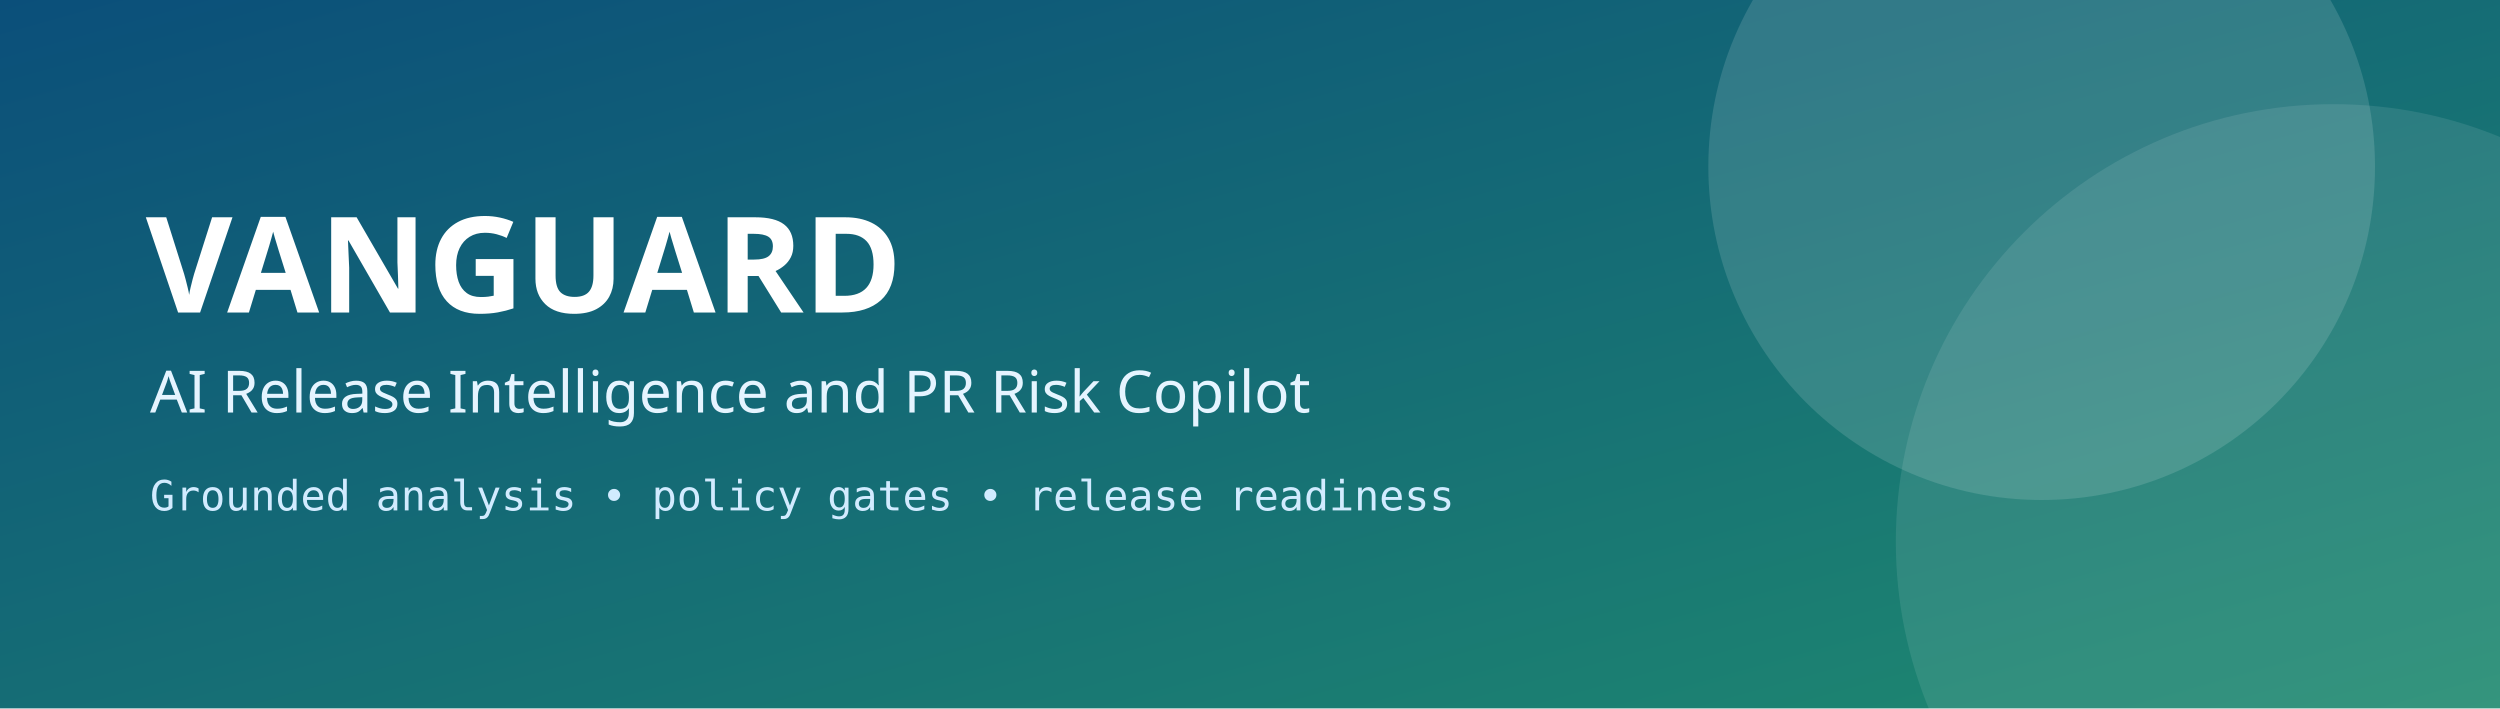
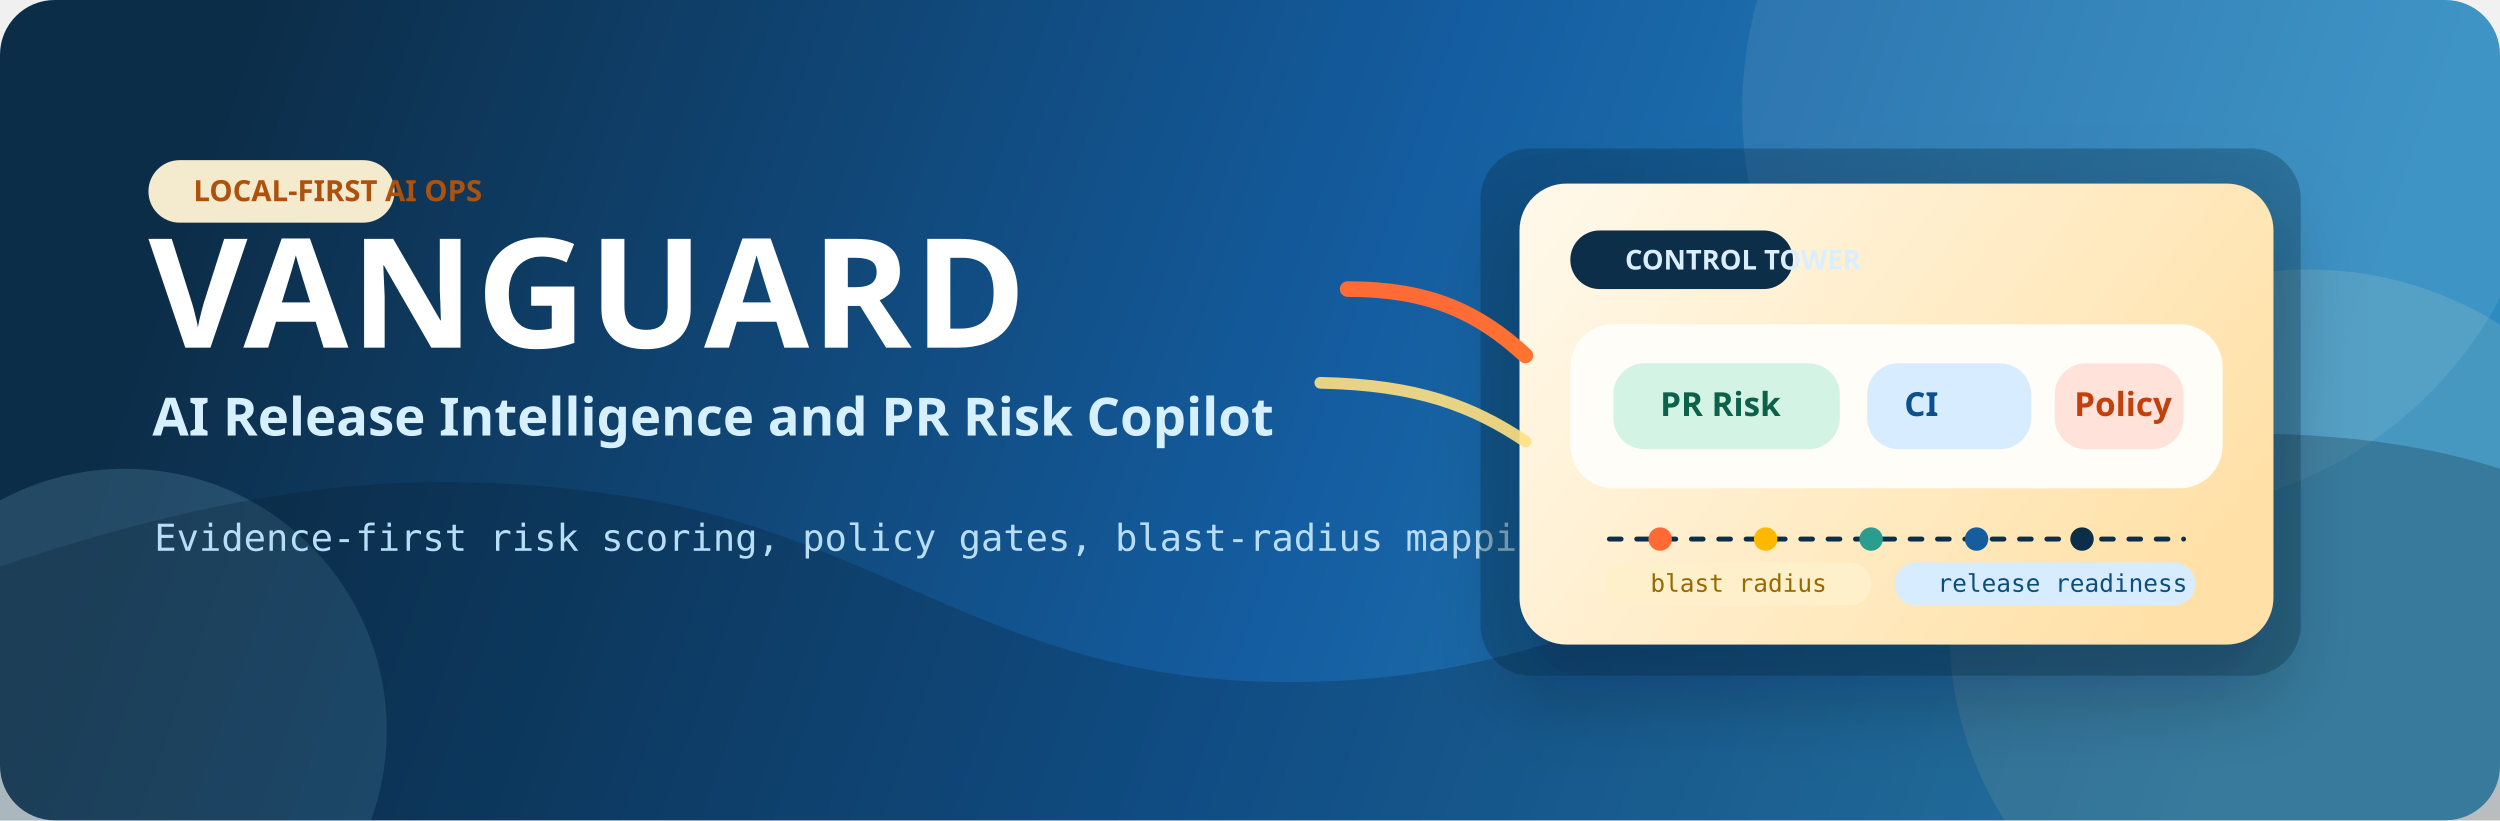
- <svg xmlns="http://www.w3.org/2000/svg" width="1200" height="340" viewBox="0 0 1200 340">
+ <svg xmlns="http://www.w3.org/2000/svg" width="1280" height="420" viewBox="0 0 1280 420" fill="none">
  <defs>
-     <linearGradient id="g1" x1="0" y1="0" x2="1" y2="1">
-       <stop offset="0%" stop-color="#0b4f7a" />
-       <stop offset="100%" stop-color="#1f8a70" />
+     <linearGradient id="bg" x1="120" y1="34" x2="1134" y2="386" gradientUnits="userSpaceOnUse">
+       <stop offset="0" stop-color="#0C2D48" />
+       <stop offset="0.55" stop-color="#145DA0" />
+       <stop offset="1" stop-color="#2E8BC0" />
    </linearGradient>
+     <linearGradient id="panel" x1="810" y1="92" x2="1104" y2="314" gradientUnits="userSpaceOnUse">
+       <stop offset="0" stop-color="#FFF8E8" />
+       <stop offset="1" stop-color="#FFE1A8" />
+     </linearGradient>
+     <linearGradient id="signal" x1="760" y1="124" x2="1118" y2="270" gradientUnits="userSpaceOnUse">
+       <stop offset="0" stop-color="#FF6B35" />
+       <stop offset="1" stop-color="#FFB703" />
+     </linearGradient>
+     <filter id="shadow" x="-20%" y="-20%" width="140%" height="140%">
+       <feDropShadow dx="0" dy="22" stdDeviation="18" flood-color="#031321" flood-opacity="0.26" />
+     </filter>
  </defs>
-   <rect width="1200" height="340" fill="url(#g1)" />
-   <circle cx="980" cy="80" r="160" fill="#ffffff22" />
-   <circle cx="1120" cy="260" r="210" fill="#ffffff18" />
-   <text x="70" y="150" font-size="64" fill="#ffffff" font-family="Manrope, sans-serif" font-weight="700">VANGUARD</text>
-   <text x="72" y="198" font-size="28" fill="#e5f4ff" font-family="Manrope, sans-serif">AI Release Intelligence and PR Risk Copilot</text>
-   <text x="72" y="245" font-size="20" fill="#d1ebff" font-family="IBM Plex Mono, monospace">Grounded analysis • policy gates • release readiness</text>
+   <rect width="1280" height="420" rx="28" fill="url(#bg)" />
+   <circle cx="1098" cy="56" r="206" fill="#FFFFFF" fill-opacity="0.08" />
+   <circle cx="1182" cy="322" r="184" fill="#FEF3C7" fill-opacity="0.12" />
+   <circle cx="64" cy="374" r="134" fill="#8ECAE6" fill-opacity="0.18" />
+   <path d="M0 290C126 248 214 238 320 254C458 275 514 354 674 349C861 344 938 228 1134 222C1192 221 1240 227 1280 240V420H0V290Z" fill="#071A2A" fill-opacity="0.24" />
+   <g opacity="0.95">
+     <rect x="76" y="82" width="126" height="32" rx="16" fill="#FFF3D4" />
+     <text x="99" y="103" fill="#B45309" font-size="15" font-family="Avenir Next, Segoe UI, sans-serif" font-weight="700">LOCAL-FIRST AI OPS</text>
+   </g>
+   <text x="76" y="178" fill="white" font-size="78" font-family="Avenir Next, Segoe UI, sans-serif" font-weight="800" letter-spacing="1">VANGUARD</text>
+   <text x="78" y="223" fill="#D7F0FF" font-size="27" font-family="Avenir Next, Segoe UI, sans-serif" font-weight="600">AI Release Intelligence and PR Risk Copilot</text>
+   <text x="79" y="282" fill="#B8DDF6" font-size="19" font-family="IBM Plex Mono, Menlo, monospace">Evidence-first risk scoring, policy gates, blast-radius mapping, and release readiness.</text>
+   <g filter="url(#shadow)">
+     <rect x="758" y="76" width="420" height="270" rx="26" fill="#0F2235" fill-opacity="0.28" />
+     <rect x="778" y="94" width="386" height="236" rx="24" fill="url(#panel)" />
+     <rect x="804" y="118" width="114" height="30" rx="15" fill="#0C2D48" />
+     <text x="832" y="138" fill="#D9EEFF" font-size="14" font-family="Avenir Next, Segoe UI, sans-serif" font-weight="700">CONTROL TOWER</text>
+     <rect x="804" y="166" width="334" height="84" rx="22" fill="#FFFDF8" />
+     <rect x="826" y="186" width="116" height="44" rx="16" fill="#D3F4E5" />
+     <text x="850" y="213" fill="#116149" font-size="17" font-family="Avenir Next, Segoe UI, sans-serif" font-weight="700">PR Risk</text>
+     <rect x="956" y="186" width="84" height="44" rx="16" fill="#D8ECFF" />
+     <text x="975" y="213" fill="#0E4F8C" font-size="17" font-family="Avenir Next, Segoe UI, sans-serif" font-weight="700">CI</text>
+     <rect x="1052" y="186" width="66" height="44" rx="16" fill="#FFE3DA" />
+     <text x="1062" y="213" fill="#C2410C" font-size="17" font-family="Avenir Next, Segoe UI, sans-serif" font-weight="700">Policy</text>
+     <path d="M824 276H1118" stroke="#0C2D48" stroke-width="2.5" stroke-linecap="round" stroke-dasharray="6 8" />
+     <circle cx="850" cy="276" r="6" fill="#FF6B35" />
+     <circle cx="904" cy="276" r="6" fill="#FFB703" />
+     <circle cx="958" cy="276" r="6" fill="#2A9D8F" />
+     <circle cx="1012" cy="276" r="6" fill="#145DA0" />
+     <circle cx="1066" cy="276" r="6" fill="#0C2D48" />
+     <rect x="822" y="288" width="136" height="22" rx="11" fill="#FFF0CC" />
+     <text x="845" y="303" fill="#9A6700" font-size="12.5" font-family="IBM Plex Mono, Menlo, monospace">blast radius</text>
+     <rect x="970" y="288" width="154" height="22" rx="11" fill="#D8ECFF" />
+     <text x="992" y="303" fill="#0B4F7A" font-size="12.5" font-family="IBM Plex Mono, Menlo, monospace">release readiness</text>
+   </g>
+   <path d="M690 148C732 148 757 160 781 182" stroke="url(#signal)" stroke-width="8" stroke-linecap="round" />
+   <path d="M676 196C726 197 754 208 781 226" stroke="#FFE082" stroke-width="6" stroke-linecap="round" opacity="0.9" />
</svg>
